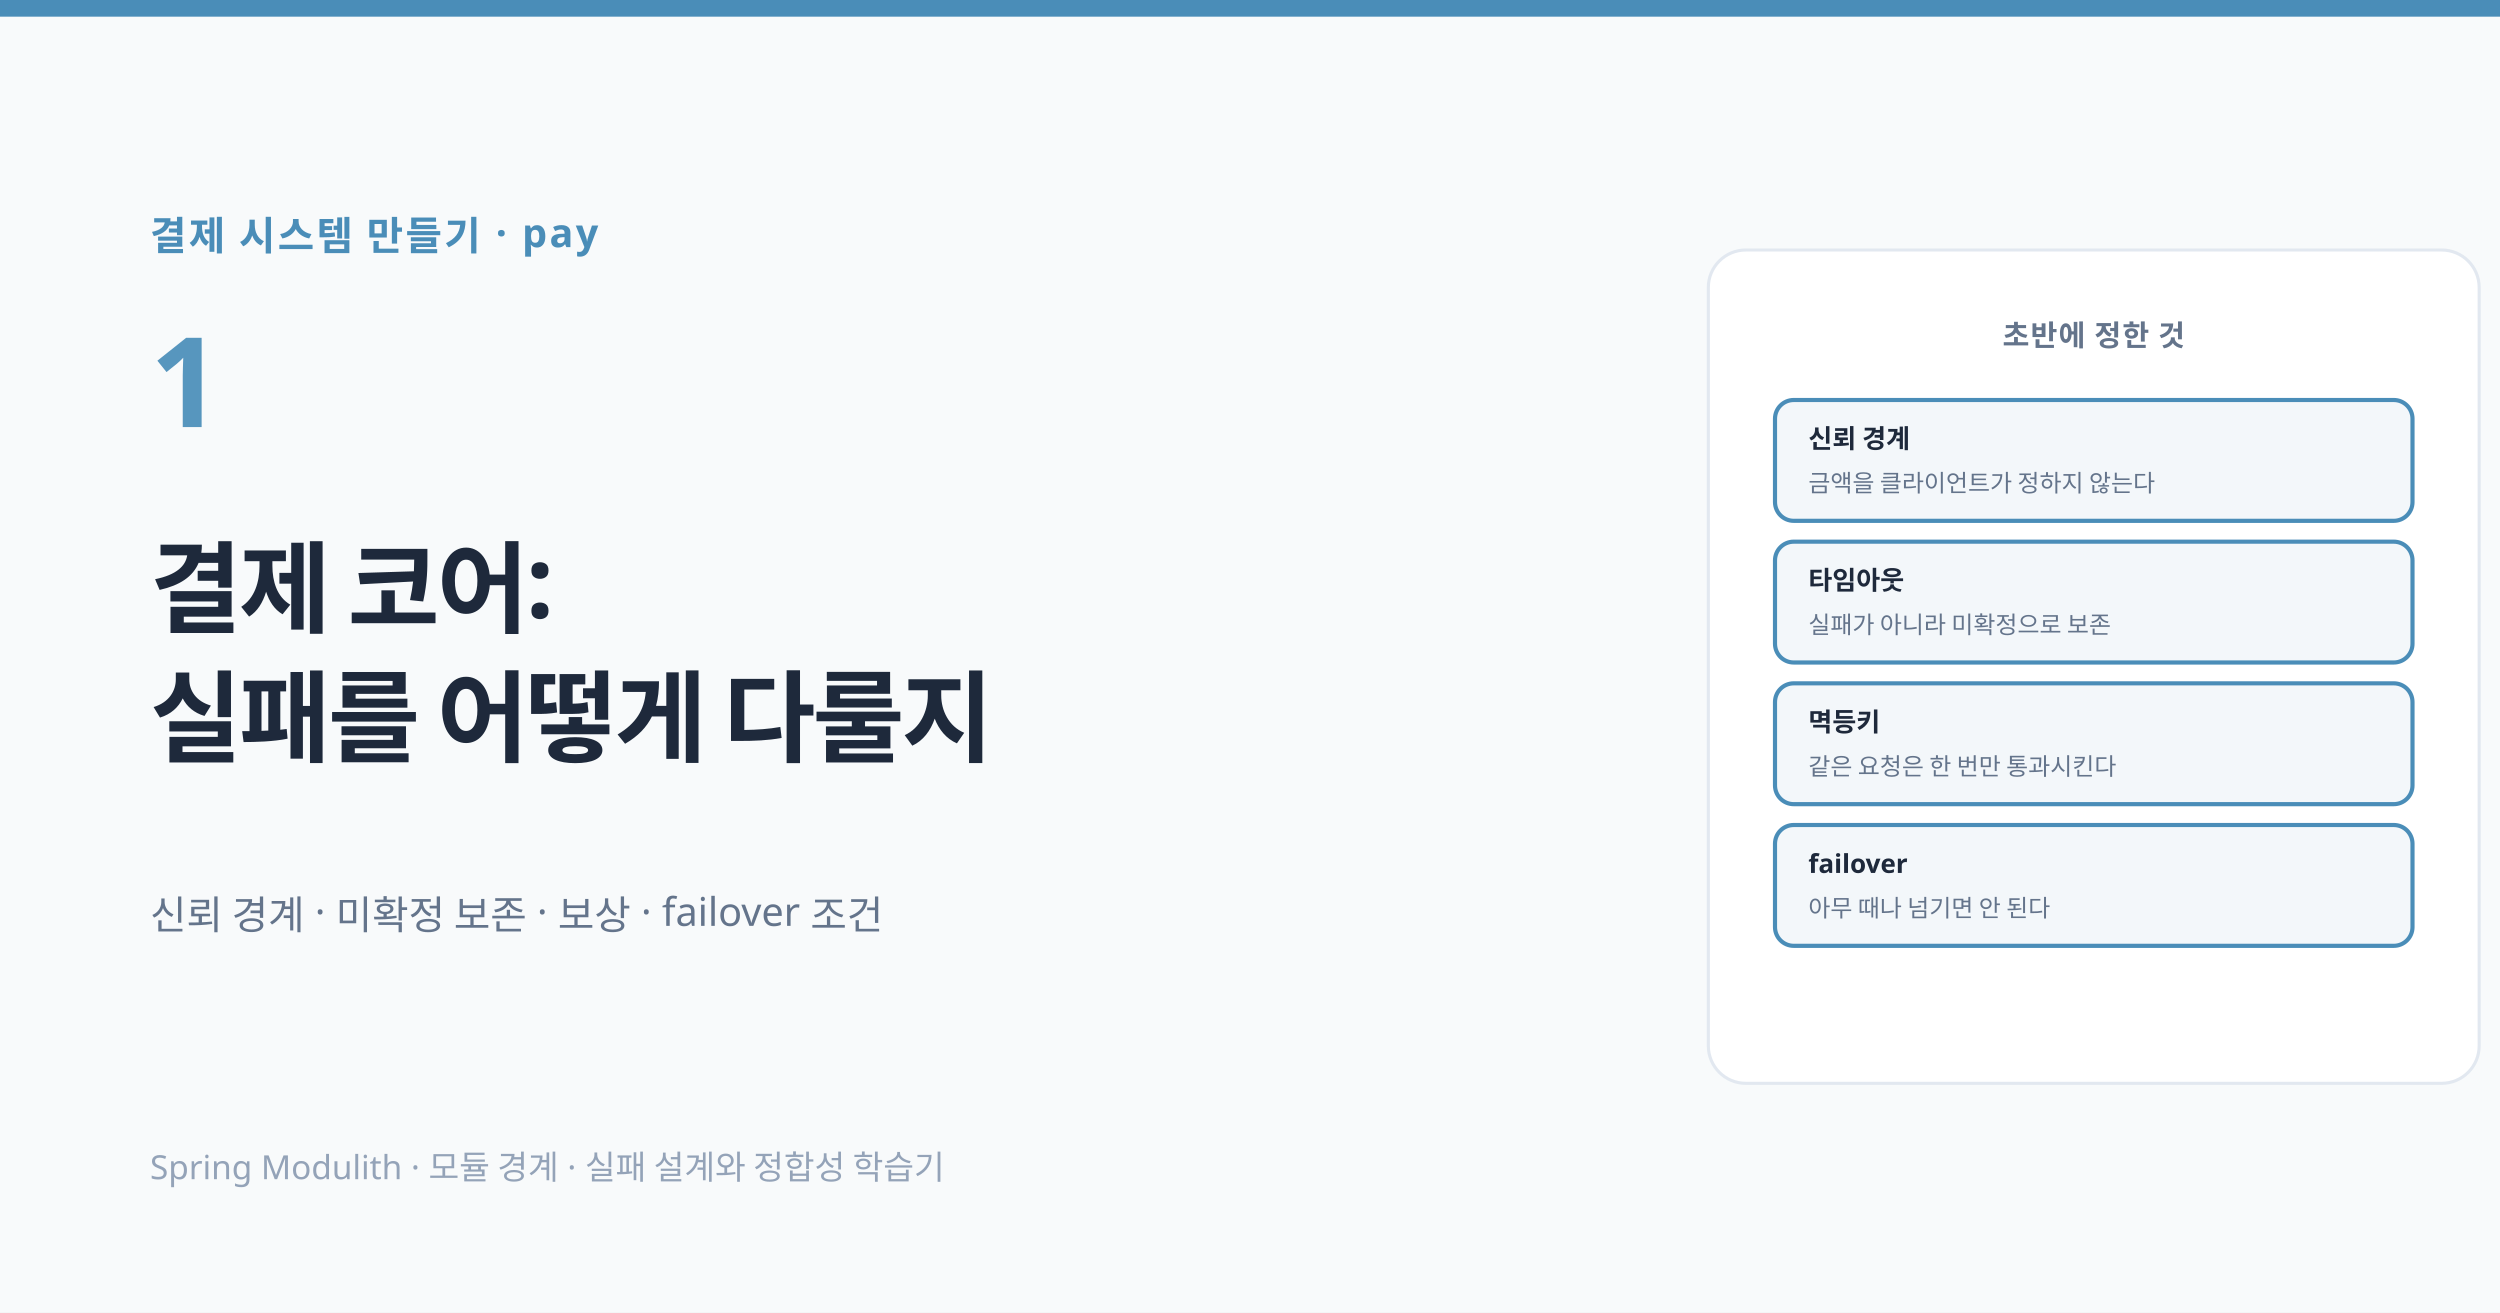
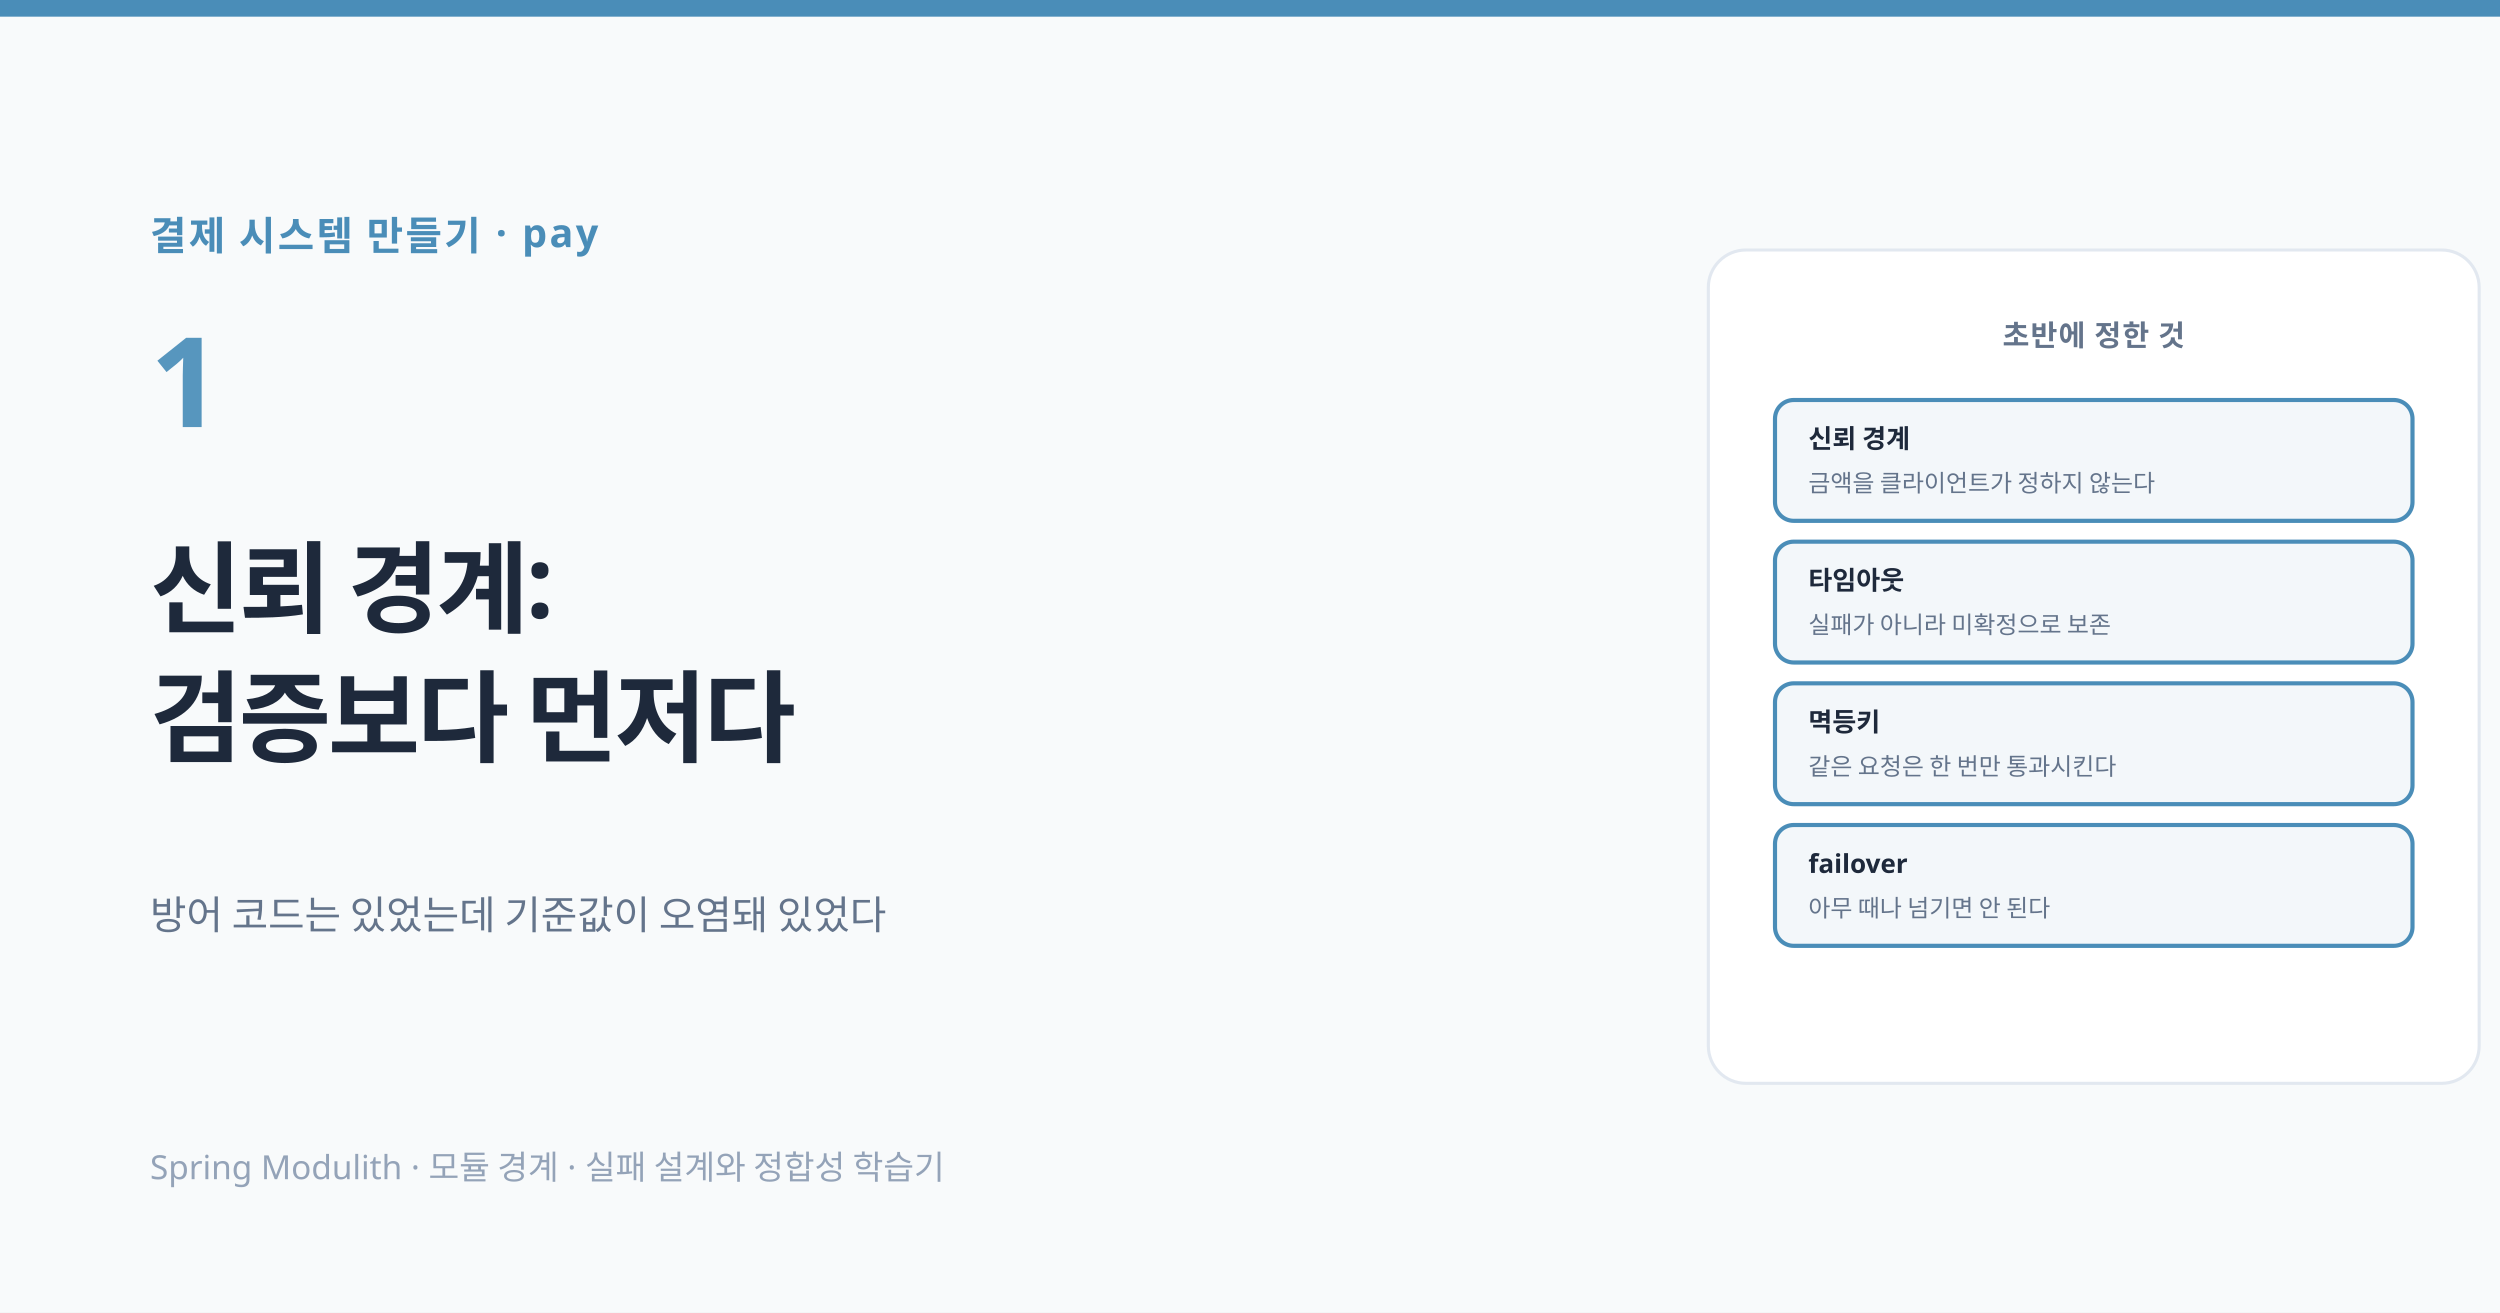
<svg xmlns="http://www.w3.org/2000/svg" viewBox="0 0 1200 630" font-family="'Pretendard', 'Apple SD Gothic Neo', system-ui, sans-serif">
  <rect width="1200" height="630" fill="#f8fafb" />
  <rect width="1200" height="8" fill="#4a8db8" />
  <rect x="820" y="120" width="370" height="400" rx="18" fill="#ffffff" stroke="#e2e8f0" stroke-width="1.5" />
  <text x="1005" y="166" text-anchor="middle" font-size="14" font-weight="700" fill="#64748b" letter-spacing="0.04em">초반에 정한 것</text>
  <rect x="852" y="192" width="306" height="58" rx="9" fill="#4a8db810" stroke="#4a8db8" stroke-width="2" />
  <text x="868" y="215" font-size="12.5" font-weight="700" fill="#1e293b">신뢰 경계</text>
  <text x="868" y="236" font-size="11.5" fill="#64748b">금액을 클라이언트가 정하지 않는다</text>
  <rect x="852" y="260" width="306" height="58" rx="9" fill="#4a8db810" stroke="#4a8db8" stroke-width="2" />
  <text x="868" y="283" font-size="12.5" font-weight="700" fill="#1e293b">타임아웃</text>
  <text x="868" y="304" font-size="11.5" fill="#64748b">실패가 아니라 미확정으로 보존</text>
  <rect x="852" y="328" width="306" height="58" rx="9" fill="#4a8db810" stroke="#4a8db8" stroke-width="2" />
  <text x="868" y="351" font-size="12.5" font-weight="700" fill="#1e293b">멱등키</text>
  <text x="868" y="372" font-size="11.5" fill="#64748b">같은 요청은 한 번만 통과시킨다</text>
  <rect x="852" y="396" width="306" height="58" rx="9" fill="#4a8db810" stroke="#4a8db8" stroke-width="2" />
  <text x="868" y="419" font-size="12.5" font-weight="700" fill="#1e293b">failover</text>
  <text x="868" y="440" font-size="11.5" fill="#64748b">아무 때나 넘기면 안 된다</text>
  <text x="72" y="120" font-size="19" font-weight="700" fill="#4a8db8" letter-spacing="0.06em">결제 시스템 만들기 · pay</text>
  <text x="72" y="205" font-size="60" font-weight="900" fill="#4a8db8" opacity="0.92">1</text>
-   <text x="72" y="300" font-size="48" font-weight="800" fill="#1e293b" letter-spacing="-0.03em">결제 코어:</text>
-   <text x="72" y="362" font-size="48" font-weight="800" fill="#1e293b" letter-spacing="-0.03em">실패를 어떻게 다룰지</text>
-   <text x="72" y="446" font-size="19" fill="#64748b">신뢰 경계 · 미확정 보존 · 보상 · failover 조건</text>
+   <text x="72" y="300" font-size="48" font-weight="800" fill="#1e293b" letter-spacing="-0.03em">신뢰 경계:</text>
+   <text x="72" y="362" font-size="48" font-weight="800" fill="#1e293b" letter-spacing="-0.03em">검증보다 먼저다</text>
+   <text x="72" y="446" font-size="19" fill="#64748b">방어 코드는 있었는데 기준값이 오염돼 있었다</text>
  <text x="72" y="566" font-size="16" fill="#94a3b8">Spring Modulith · 모듈 경계 · 실패 설계와 정합성 학습기</text>
</svg>
